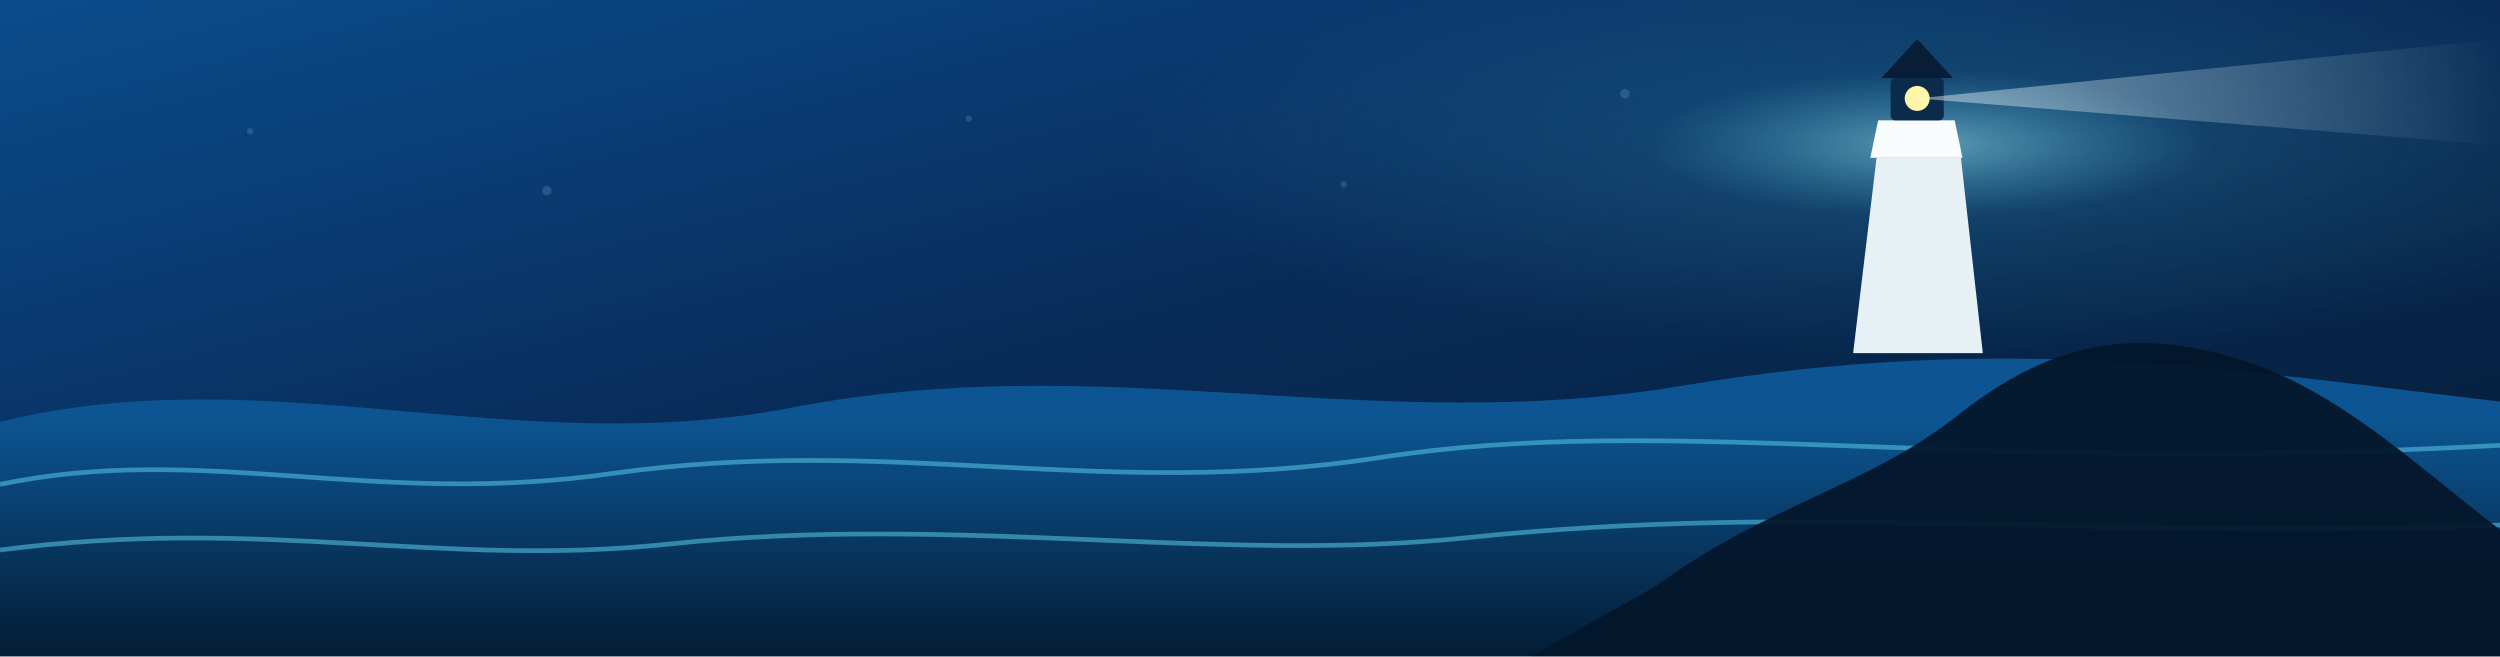
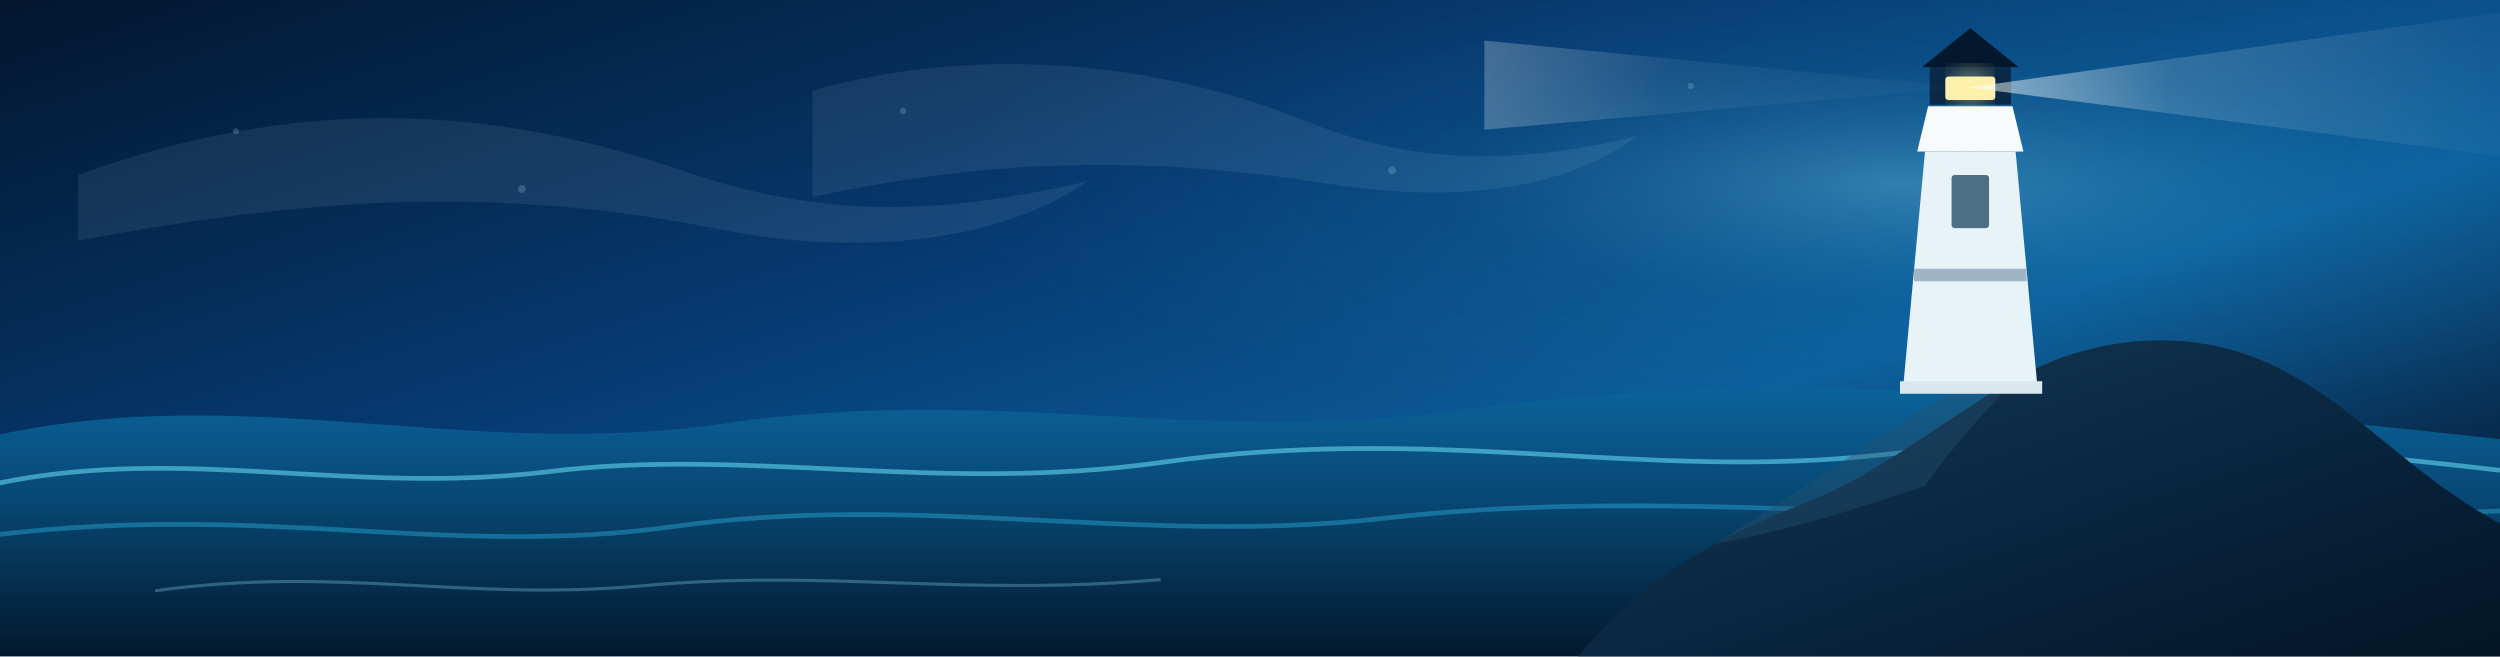
- <svg xmlns="http://www.w3.org/2000/svg" viewBox="0 0 1600 420" preserveAspectRatio="xMidYMid slice" role="img" aria-labelledby="t">
+ <svg xmlns="http://www.w3.org/2000/svg" viewBox="0 0 1600 420" preserveAspectRatio="xMidYMid slice" role="img" aria-labelledby="t d">
  <defs>
-     <linearGradient id="sky" x1="0" y1="0" x2="1" y2="1">
-       <stop stop-color="#0B4C8D" />
-       <stop offset=".45" stop-color="#082D5B" />
+     <linearGradient id="sky" x1="0" y1="0" x2="1" y2=".8">
+       <stop stop-color="#03162E" />
+       <stop offset=".42" stop-color="#063A71" />
+       <stop offset=".72" stop-color="#0B5E9C" />
      <stop offset="1" stop-color="#061A33" />
    </linearGradient>
-     <linearGradient id="sea" x1="0" y1=".2" x2="0" y2="1">
-       <stop stop-color="#0C5592" />
-       <stop offset="1" stop-color="#041C35" />
+     <linearGradient id="sea" x1="0" y1="0" x2="0" y2="1">
+       <stop stop-color="#0B639B" />
+       <stop offset=".42" stop-color="#074773" />
+       <stop offset="1" stop-color="#03182D" />
    </linearGradient>
-     <radialGradient id="glow" cx=".77" cy=".22" r=".32">
-       <stop stop-color="#9CEBFA" stop-opacity=".58" />
-       <stop offset=".35" stop-color="#4CCBEA" stop-opacity=".14" />
-       <stop offset="1" stop-color="#4CCBEA" stop-opacity="0" />
+     <linearGradient id="rock" x1="0" y1="0" x2="1" y2="1">
+       <stop stop-color="#173A55" />
+       <stop offset=".55" stop-color="#09253F" />
+       <stop offset="1" stop-color="#031525" />
+     </linearGradient>
+     <radialGradient id="horizon" cx=".76" cy=".28" r=".38">
+       <stop stop-color="#7DD8F5" stop-opacity=".35" />
+       <stop offset=".48" stop-color="#2C9FCB" stop-opacity=".10" />
+       <stop offset="1" stop-color="#2C9FCB" stop-opacity="0" />
    </radialGradient>
-     <linearGradient id="beam" x1="0" y1="0" x2="1" y2="0">
-       <stop stop-color="#F3FFFF" stop-opacity=".64" />
-       <stop offset="1" stop-color="#F3FFFF" stop-opacity="0" />
+     <linearGradient id="beam" x1="1" y1=".5" x2="0" y2=".5">
+       <stop stop-color="#F3FFFF" stop-opacity=".03" />
+       <stop offset=".62" stop-color="#F3FFFF" stop-opacity=".20" />
+       <stop offset="1" stop-color="#F8FFFF" stop-opacity=".68" />
    </linearGradient>
+     <filter id="glow">
+       <feGaussianBlur stdDeviation="8" />
+     </filter>
  </defs>
  <rect width="1600" height="420" fill="url(#sky)" />
-   <rect width="1600" height="420" fill="url(#glow)" />
-   <g fill="#B6E9F5" opacity=".16">
-     <circle cx="160" cy="84" r="2" />
-     <circle cx="350" cy="122" r="3" />
-     <circle cx="620" cy="76" r="2" />
-     <circle cx="860" cy="118" r="2" />
-     <circle cx="1040" cy="60" r="3" />
+   <rect width="1600" height="420" fill="url(#horizon)" />
+   <g fill="#D8F2FA" opacity=".08">
+     <path d="M50 112c140-51 263-45 386-3 87 30 161 30 260 7-55 38-143 49-234 31-145-29-268-20-412 7z" />
+     <path d="M520 58c102-29 218-20 317 20 65 26 129 29 211 9-47 35-117 43-195 31-127-20-224-15-333 8z" />
  </g>
-   <path d="M0 270c170-42 330 25 506-9 201-39 372 19 570-14 208-35 354-10 524 10v163H0z" fill="url(#sea)" />
-   <g opacity=".55" fill="none" stroke="#55CBE9" stroke-width="3">
-     <path d="M0 310c130-27 238 15 392-7 177-25 314 17 490-10 186-29 370 11 718-8" />
-     <path d="M0 352c170-22 282 12 430-4 182-19 352 13 510-4 220-23 405 2 660-8" />
+   <path d="M0 278c162-34 299 17 464-7 171-25 305 14 467-8 195-27 383-13 669 18v139H0z" fill="url(#sea)" />
+   <g fill="none" stroke-linecap="round">
+     <path d="M0 309c118-24 224 8 350-7 126-16 250 14 393-6 176-25 308 12 462-5 136-15 258-6 395 10" stroke="#66D9F1" stroke-opacity=".58" stroke-width="3" />
+     <path d="M0 342c171-20 287 15 431-5 156-22 299 12 452-5 198-23 375 11 717-5" stroke="#27A9D6" stroke-opacity=".46" stroke-width="3" />
+     <path d="M100 378c116-16 197 7 310-3 119-11 205 7 332-4" stroke="#A0EEFF" stroke-opacity=".28" stroke-width="2" />
  </g>
-   <path d="M1060 375c72-53 135-63 194-110 56-44 104-53 161-40 73 16 125 68 185 114v81h-620z" fill="#03162A" opacity=".94" />
-   <path d="M1186 226l83 0-14-125h-54z" fill="#E7F1F5" />
-   <path d="M1197 101h59l-5-24h-49z" fill="#F8FCFD" />
-   <rect x="1210" y="50" width="34" height="27" rx="3" fill="#0A2B4A" />
-   <path d="M1204 50h46l-23-25z" fill="#071E36" />
-   <circle cx="1227" cy="63" r="8" fill="#FFF5A8" />
-   <path d="M1227 63L1600 25v68z" fill="url(#beam)" opacity=".7" />
+   <path d="M1010 420c42-51 89-76 145-98 45-17 87-52 132-78 52-30 114-35 166-11 55 26 89 71 147 102v85z" fill="url(#rock)" />
+   <path d="M1098 348c37-24 69-44 107-70 30-20 58-35 91-41-26 26-45 47-64 74-34 11-72 25-134 37z" fill="#24516F" opacity=".38" />
+   <g>
+     <path d="M1218 248h86l-14-151h-58z" fill="#E8F3F8" />
+     <path d="M1227 97h68l-7-29h-54z" fill="#F7FBFD" />
+     <path d="M1235 67h52V43h-52z" fill="#0A2947" />
+     <path d="M1230 43h62l-31-25z" fill="#04182D" />
+     <rect x="1245" y="49" width="32" height="15" rx="2" fill="#FDEFAE" />
+     <rect x="1249" y="112" width="24" height="34" rx="2" fill="#123A5A" opacity=".72" />
+     <path d="M1225 176h72" stroke="#9FB5C4" stroke-width="8" />
+     <path d="M1216 248h91" stroke="#D8E8EE" stroke-width="8" />
+     <circle cx="1261" cy="56" r="13" fill="#FFF4A3" opacity=".42" filter="url(#glow)" />
+     <path d="M1260 56L1600 8v92z" fill="url(#beam)" opacity=".82" />
+     <path d="M1259 56L950 26v57z" fill="url(#beam)" opacity=".36" />
+   </g>
+   <g fill="#C8EAF5" opacity=".20">
+     <circle cx="151" cy="84" r="2" />
+     <circle cx="334" cy="121" r="2.5" />
+     <circle cx="578" cy="71" r="2" />
+     <circle cx="891" cy="109" r="2.5" />
+     <circle cx="1082" cy="55" r="2" />
+   </g>
</svg>
